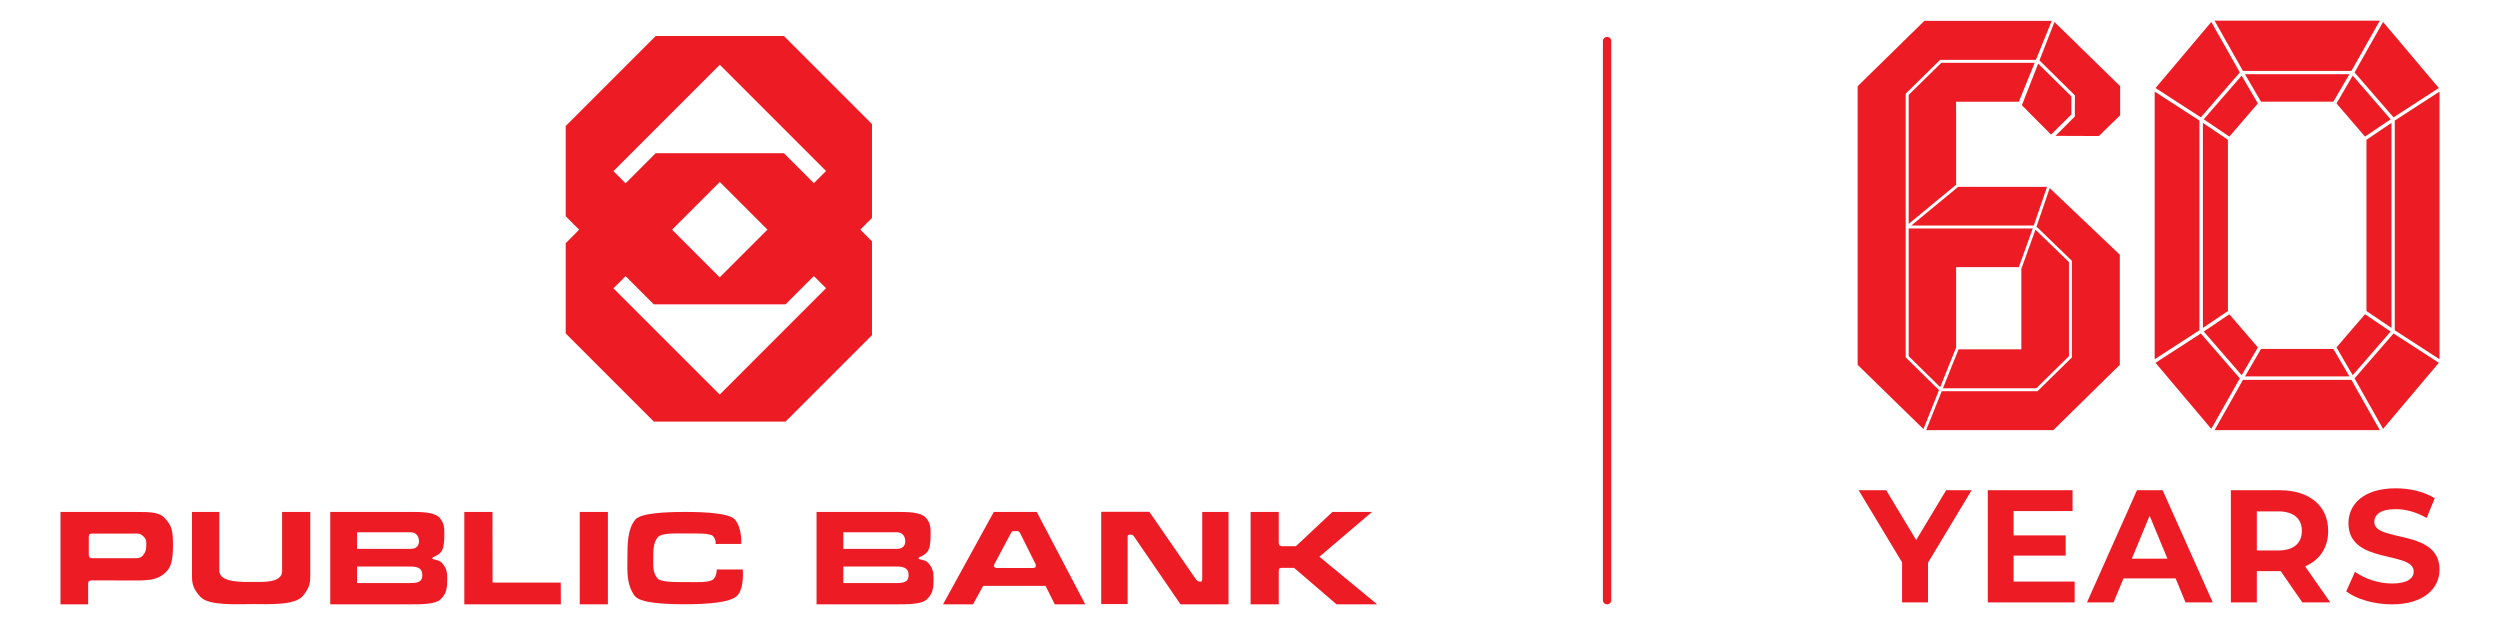
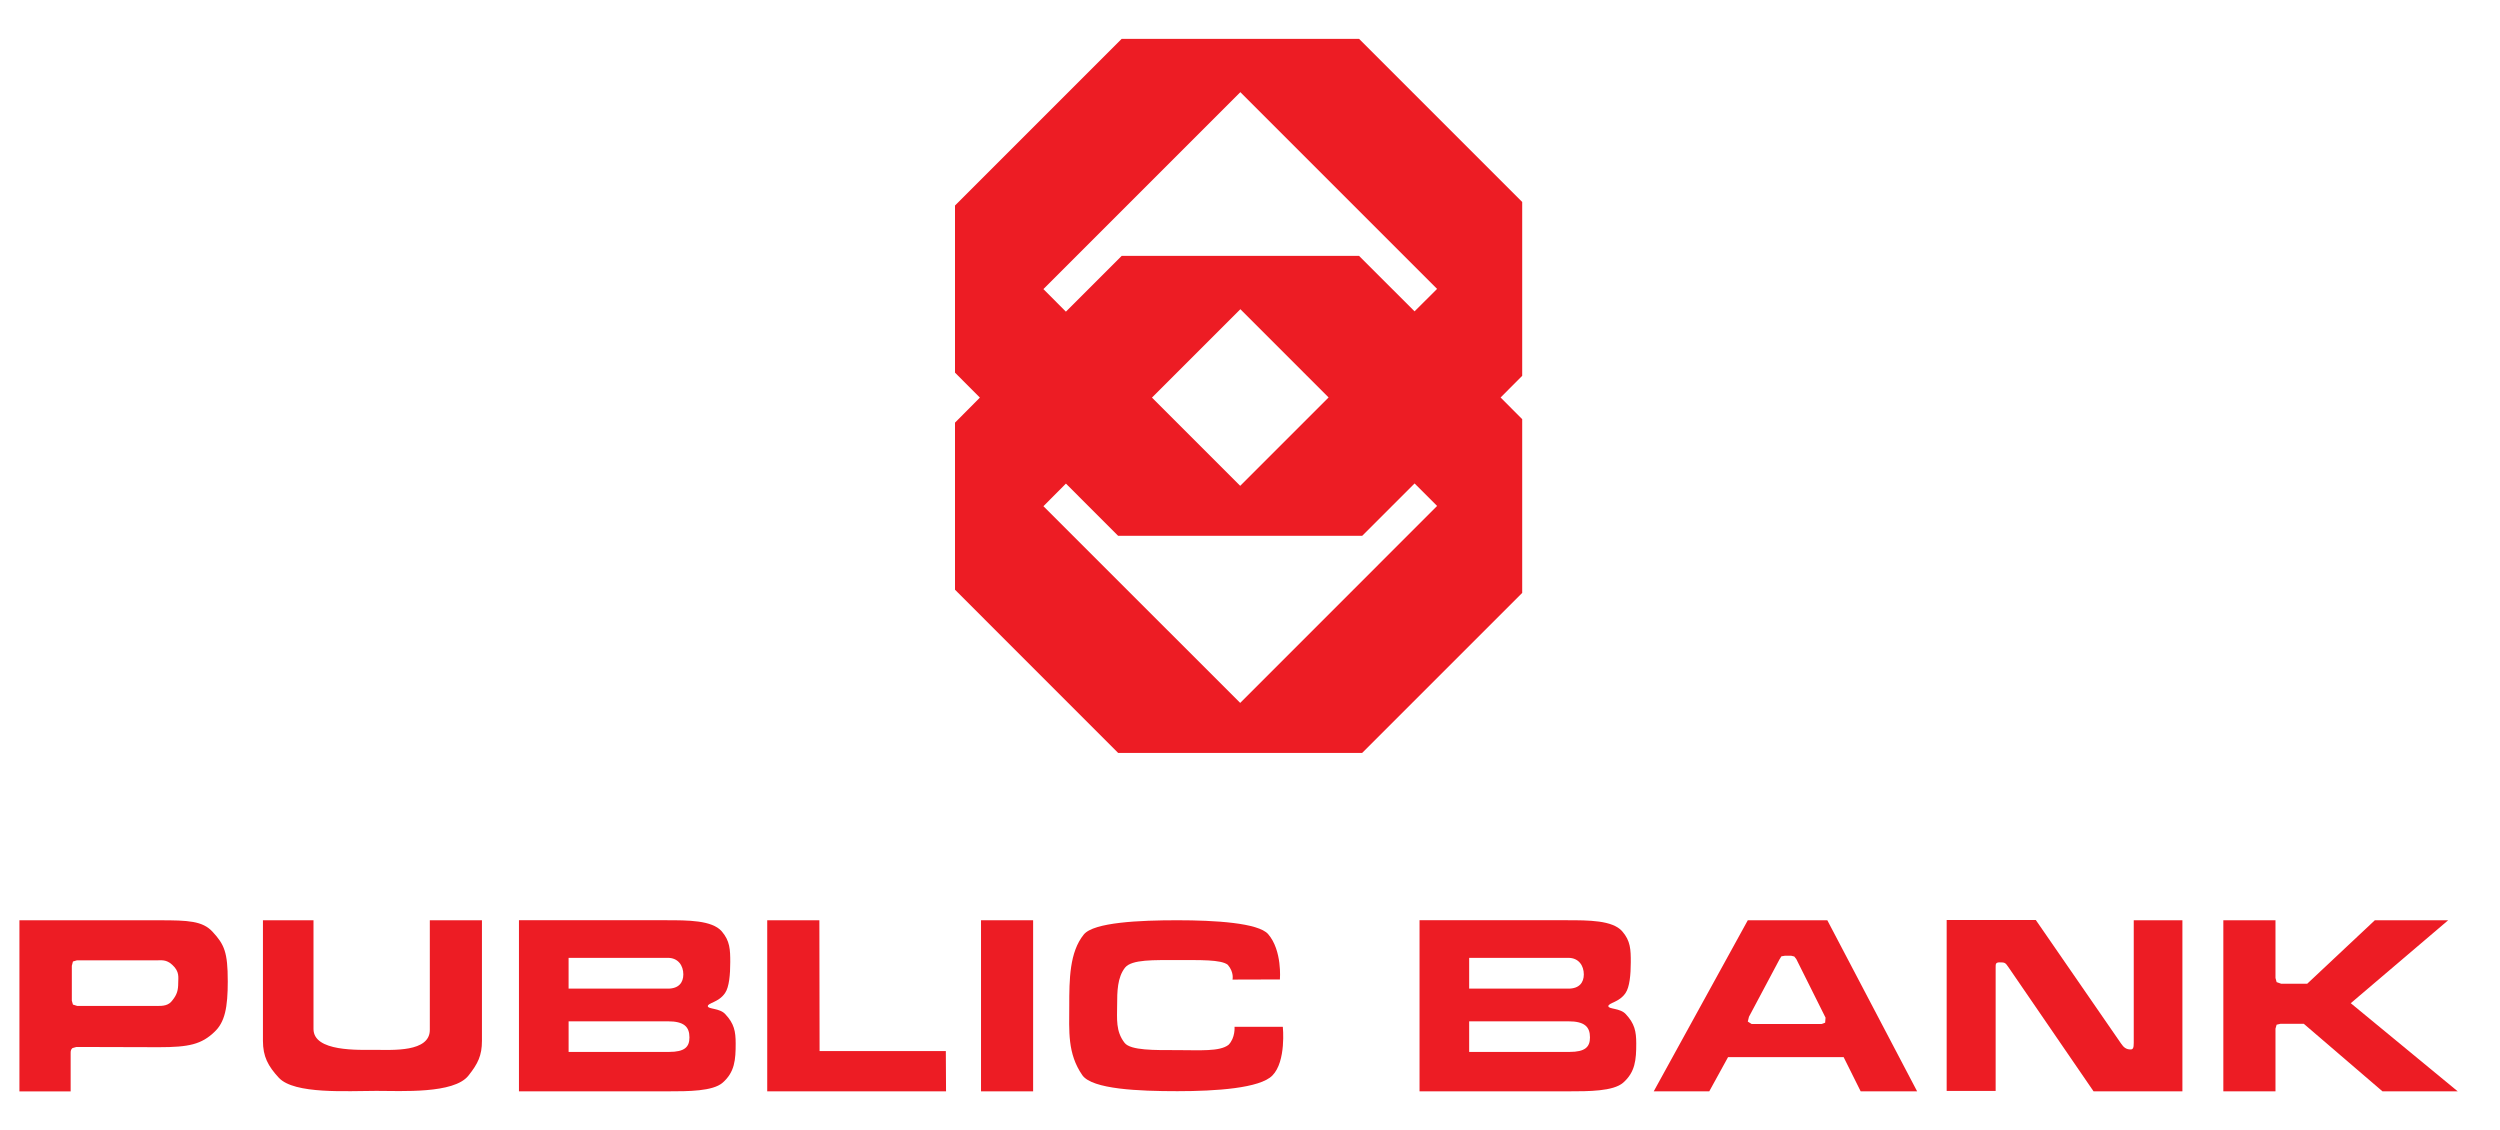
- <svg xmlns="http://www.w3.org/2000/svg" id="Layer_1" version="1.1" viewBox="0 0 2000 500">
+ <svg xmlns="http://www.w3.org/2000/svg" id="Layer_1" version="1.1" viewBox="40 12 1080 488">
  <defs>
    <style>
      .st0 {
        fill: #ed1c24;
      }
    </style>
  </defs>
  <g>
    <path class="st0" d="M697.6,99.27l-70.49-70.49h-102.54l-72.01,72.01v72.19l10.75,10.79-10.75,10.81v72.18l70.47,70.5h105.42l69.14-69.12v-75.06l-9.33-9.36,9.33-9.37v-75.07M575.77,315.66l-85.01-84.98,9.72-9.77,22.56,22.57h105.42l22.64-22.63,9.73,9.72-85.06,85.08ZM537.65,183.76l38.19-38.18,38.11,38.12-38.18,38.18-38.12-38.12ZM651.1,146.51l-23.99-23.97h-102.54l-24.1,24.1-9.72-9.75,85.08-85.08,84.99,84.99-9.73,9.7Z" />
    <path class="st0" d="M138.4,435.76c0,11.59-1.27,17.75-5.68,21.95-5.68,5.48-11.16,6.68-24.09,6.68l-35.63-.1-1.69.48c-.58.5-.79,1.07-.79,1.97v16.73h-22.13v-73.91h60.53c12.33,0,18.6.27,22.91,4.97,5.1,5.51,6.56,8.9,6.56,21.24M107.87,446.58c2.63,0,4.99-.14,6.64-2.48,1.96-2.45,2.48-4.31,2.48-7.52,0-2.36.67-4.82-2.57-7.78-2.62-2.39-4.6-1.93-6.96-1.93h-34.26l-1.69.5-.48,1.84v15.09l.48,1.68,1.87.59h34.5Z" />
    <path class="st0" d="M160.45,477.59c-4.7-5.08-6.86-9.21-6.86-15.95v-52.09h21.84v46.97c0,9.91,19.38,9.02,27.01,9.02,7,0,23.24,1.08,23.24-8.61v-47.38h22.52v52.09c0,6.34-1.74,9.89-5.87,15.07-6.28,7.88-28.79,6.55-39.78,6.55-12.32,0-35.45,1.56-42.1-5.68" />
    <path class="st0" d="M351.76,414.31c3.6,4.14,3.71,7.95,3.71,13.34s-.48,10.78-2.23,13.31c-2.75,4.12-7.46,4.23-7.46,5.7,0,1.35,5.11.77,7.53,3.44,3.84,4.09,4.5,7.42,4.5,12.69,0,6.98-.37,12.36-5.66,16.96-4.29,3.7-14.91,3.7-23.32,3.7h-64.64v-73.91h63.57c9.48,0,19.78,0,24,4.76M335.2,432.95c0-3.82-2.25-7.16-6.65-7.16h-42.92v13.3h42.92c4.68,0,6.65-2.63,6.65-6.15ZM337.84,460.16c0-4.59-2.35-6.95-9.28-6.95h-42.92v13.22h43.39c6.76,0,8.81-2.14,8.81-6.27Z" />
    <polyline class="st0" points="448.6 466.06 448.69 483.46 371.44 483.46 371.44 409.55 393.97 409.55 394.06 466.06 448.6 466.06" />
    <rect class="st0" x="463.8" y="409.55" width="22.51" height="73.91" />
    <path class="st0" d="M594.18,455.57s1.55,14.91-4.51,21.05c-5.36,5.5-24.38,6.77-41.04,6.77s-36.72-.82-41.04-6.87c-6.55-9.42-5.67-19.23-5.67-29.95,0-11.56.1-23.23,6.28-30.87,4.33-5.28,24.17-6.15,40.43-6.15s34.97,1.14,39.2,5.98c6.15,7.1,5.09,19.59,5.09,19.59l-20.48.06s.77-3.11-2.03-6.38c-2.85-2.32-12.26-2.04-21.78-2.04-10.07,0-19.67-.35-22.6,3.24-3.32,4.21-3.43,10.28-3.43,16.36,0,5.68-.69,11.16,3.24,16.17,2.63,3.31,13.03,3.12,22.8,3.12s18.21.69,22.06-2.26c3.03-3.03,2.62-7.82,2.62-7.82h20.87" />
    <path class="st0" d="M740.78,414.31c3.64,4.14,3.72,7.95,3.72,13.34s-.51,10.78-2.25,13.31c-2.76,4.12-7.44,4.23-7.44,5.7,0,1.35,5.1.77,7.52,3.44,3.82,4.09,4.53,7.42,4.53,12.69,0,6.98-.41,12.36-5.69,16.96-4.3,3.7-14.88,3.7-23.32,3.7h-64.61v-73.91h63.55c9.5,0,19.78,0,23.99,4.76M724.21,432.95c0-3.82-2.24-7.16-6.66-7.16h-42.87v13.3h42.87c4.7,0,6.66-2.63,6.66-6.15ZM726.87,460.16c0-4.59-2.34-6.95-9.32-6.95h-42.87v13.22h43.35c6.77,0,8.84-2.14,8.84-6.27Z" />
    <path class="st0" d="M754.41,483.46l40.64-73.91h34.35l38.8,73.91h-24.39l-7.36-14.78h-49.93l-8.12,14.78h-24M795.05,453.32l1.67,1.06h30.14l1.6-.57.18-2.17-12.65-25.34-.86-1.09-1.28-.32h-2.83l-1.45.24-.8,1.27-13.22,24.85-.5,2.07Z" />
    <path class="st0" d="M907.57,429.71c-1.25-1.84-1.53-1.97-3.68-1.97-1.77,0-1.77.69-1.77,2.08v53.45h-21.16v-73.84h38.5l36.83,53.37c1.18,1.78,2.35,2.56,4.09,2.56,1.07,0,1.4-.59,1.4-2.83v-52.98h21.02v73.91h-38.38l-36.85-53.75" />
    <polyline class="st0" points="1023.01 456.38 1023.01 483.46 1000.48 483.46 1000.48 409.55 1023.01 409.55 1023.01 434.49 1023.5 436.28 1025.46 436.97 1036.72 436.97 1065.93 409.55 1097.61 409.55 1055.53 445.38 1101.74 483.46 1069.23 483.46 1035.24 454.28 1025.15 454.28 1023.5 454.67 1023.01 456.38" />
    <line class="st0" x1="171.36" y1="427.21" x2="171.36" y2="427.21" />
  </g>
-   <path class="st0" d="M1285.66,483.48c-1.85,0-3.34-1.49-3.34-3.34V32.84c0-1.85,1.49-3.34,3.34-3.34s3.34,1.49,3.34,3.34v447.3c0,1.85-1.49,3.34-3.34,3.34Z" />
-   <g>
-     <g>
-       <g>
-         <path class="st0" d="M1763,265.23l30.33,34.93,12.98-22.23-22.83-26.53-20.48,13.84Z" />
-         <path class="st0" d="M1724.43,290.25l44.6,52.85,22.82-40.4-31.2-35.92-36.23,23.47Z" />
-         <path class="st0" d="M1762.31,98.31v164.03l20.03-13.53V111.85l-20.03-13.54Z" />
-         <path class="st0" d="M1723.74,73.27v214.11l35.79-23.18V96.45l-35.79-23.18Z" />
-         <path class="st0" d="M1915.81,96.45v167.75s35.79,23.18,35.79,23.18V73.27s-35.79,23.18-35.79,23.18Z" />
-         <path class="st0" d="M1762.99,95.43l20.48,13.85,22.83-26.54-12.98-22.23-30.33,34.92Z" />
-         <path class="st0" d="M1724.43,70.41l36.23,23.47,31.2-35.92-22.82-40.4-44.6,52.86Z" />
-         <path class="st0" d="M1771.64,344.13h132.21l-22.72-40.21h-86.77l-22.72,40.21Z" />
-         <path class="st0" d="M1795.97,301.14h83.56l-12.84-21.98h-57.88l-12.83,21.98Z" />
-         <path class="st0" d="M1879.53,59.36h-83.56l12.84,21.98h57.88l12.83-21.98Z" />
-         <path class="st0" d="M1869.18,277.93l12.99,22.23,30.32-34.93-20.48-13.84-22.84,26.53Z" />
-         <path class="st0" d="M1883.64,302.7l22.82,40.4,44.6-52.85-36.23-23.47-31.19,35.92Z" />
-         <path class="st0" d="M1893.16,248.81l20.02,13.53V98.31l-20.02,13.54v136.96Z" />
-         <path class="st0" d="M1794.36,56.74h86.77l22.72-40.22h-132.21l22.72,40.22Z" />
-         <path class="st0" d="M1869.18,82.73l22.84,26.54,20.48-13.85-30.32-34.92-12.99,22.23Z" />
-         <path class="st0" d="M1906.46,17.56l-22.82,40.4,31.19,35.92,36.23-23.47" />
-       </g>
-       <g>
-         <g>
-           <polyline class="st0" points="1524.57 181.06 1524.57 74.93 1552.11 47.87 1628.72 47.87 1641.38 16.72 1539.45 16.72 1486.1 68.99 1486.1 291.86 1538.74 343.24 1551.2 312.09 1524.57 285.92 1524.57 182.79" />
-           <polygon class="st0" points="1655.17 284.93 1655.17 209.69 1628.36 183.73 1617.07 215.09 1617.07 279.47 1566.85 279.47 1554.34 310.62 1629.03 310.62 1655.17 284.93" />
-           <polygon class="st0" points="1627.02 180.43 1637.61 149.52 1566.48 149.52 1529.03 180.43 1627.02 180.43" />
-           <polygon class="st0" points="1615.06 213.7 1626.19 182.79 1526.93 182.79 1526.93 284.93 1552.15 309.72 1564.88 278.06 1564.88 213.7 1615.06 213.7" />
-           <polygon class="st0" points="1553.07 50.23 1526.93 75.92 1526.93 179.11 1564.88 147.79 1564.88 93.29 1564.85 81.38 1615.09 81.38 1627.75 50.23 1553.07 50.23" />
-           <polyline class="st0" points="1643.54 343.25 1684.92 302.59 1695.84 291.86 1695.84 203.77 1639.78 150.47 1629.51 180.43 1629.54 180.43 1629.23 181.3 1657.53 208.69 1657.53 285.92 1629.99 312.98 1553.39 312.98 1553.29 313.22 1540.92 344.13 1642.64 344.13" />
-           <polygon class="st0" points="1643.54 343.25 1684.92 302.59 1643.54 343.25 1643.54 343.25" />
-           <polygon class="st0" points="1629.23 181.3 1629.54 180.43 1629.51 180.43 1629.22 181.29 1629.23 181.3" />
-         </g>
-         <polyline class="st0" points="1632.42 46.1 1631.56 48.29 1659.91 76.29 1659.86 93.21 1644.38 108.69 1679.1 108.82 1696.13 92.23 1696.13 68.94 1643.57 17.59" />
-         <polygon class="st0" points="1630.53 50.94 1657.11 77.14 1657.11 91.58 1646.53 102.05 1640.83 107.67 1617.51 84.2 1630.53 50.94" />
-       </g>
-     </g>
-     <g>
-       <path class="st0" d="M1542.42,450.13v31.8h-20.77v-32.06l-34.74-57.7h22.05l23.98,39.88,23.98-39.88h20.38l-34.88,57.96Z" />
-       <path class="st0" d="M1659.72,465.26v16.67h-69.5v-89.76h67.84v16.67h-47.19v19.49h41.67v16.16h-41.67v20.77h48.84Z" />
-       <path class="st0" d="M1740.48,462.7h-41.67l-7.95,19.23h-21.29l40.01-89.76h20.52l40.12,89.76h-21.79l-7.95-19.23ZM1733.94,446.93l-14.24-34.36-14.23,34.36h28.46Z" />
-       <path class="st0" d="M1841.88,481.93l-17.31-25.01h-19.1v25.01h-20.77v-89.76h38.86c23.98,0,38.98,12.44,38.98,32.57,0,13.46-6.79,23.34-18.46,28.34l20.14,28.85h-22.32ZM1822.39,409.1h-16.93v31.29h16.93c12.69,0,19.1-5.9,19.1-15.65s-6.41-15.65-19.1-15.65Z" />
-       <path class="st0" d="M1876.97,473.09l7.05-15.65c7.57,5.52,18.86,9.36,29.62,9.36,12.31,0,17.31-4.1,17.31-9.62,0-16.79-52.19-5.26-52.19-38.59,0-15.26,12.31-27.95,37.83-27.95,11.29,0,22.83,2.69,31.17,7.95l-6.41,15.77c-8.34-4.74-16.93-7.05-24.88-7.05-12.31,0-17.05,4.61-17.05,10.26,0,16.54,52.19,5.13,52.19,38.08,0,15-12.45,27.83-38.08,27.83-14.24,0-28.6-4.23-36.55-10.39Z" />
-     </g>
-   </g>
</svg>
